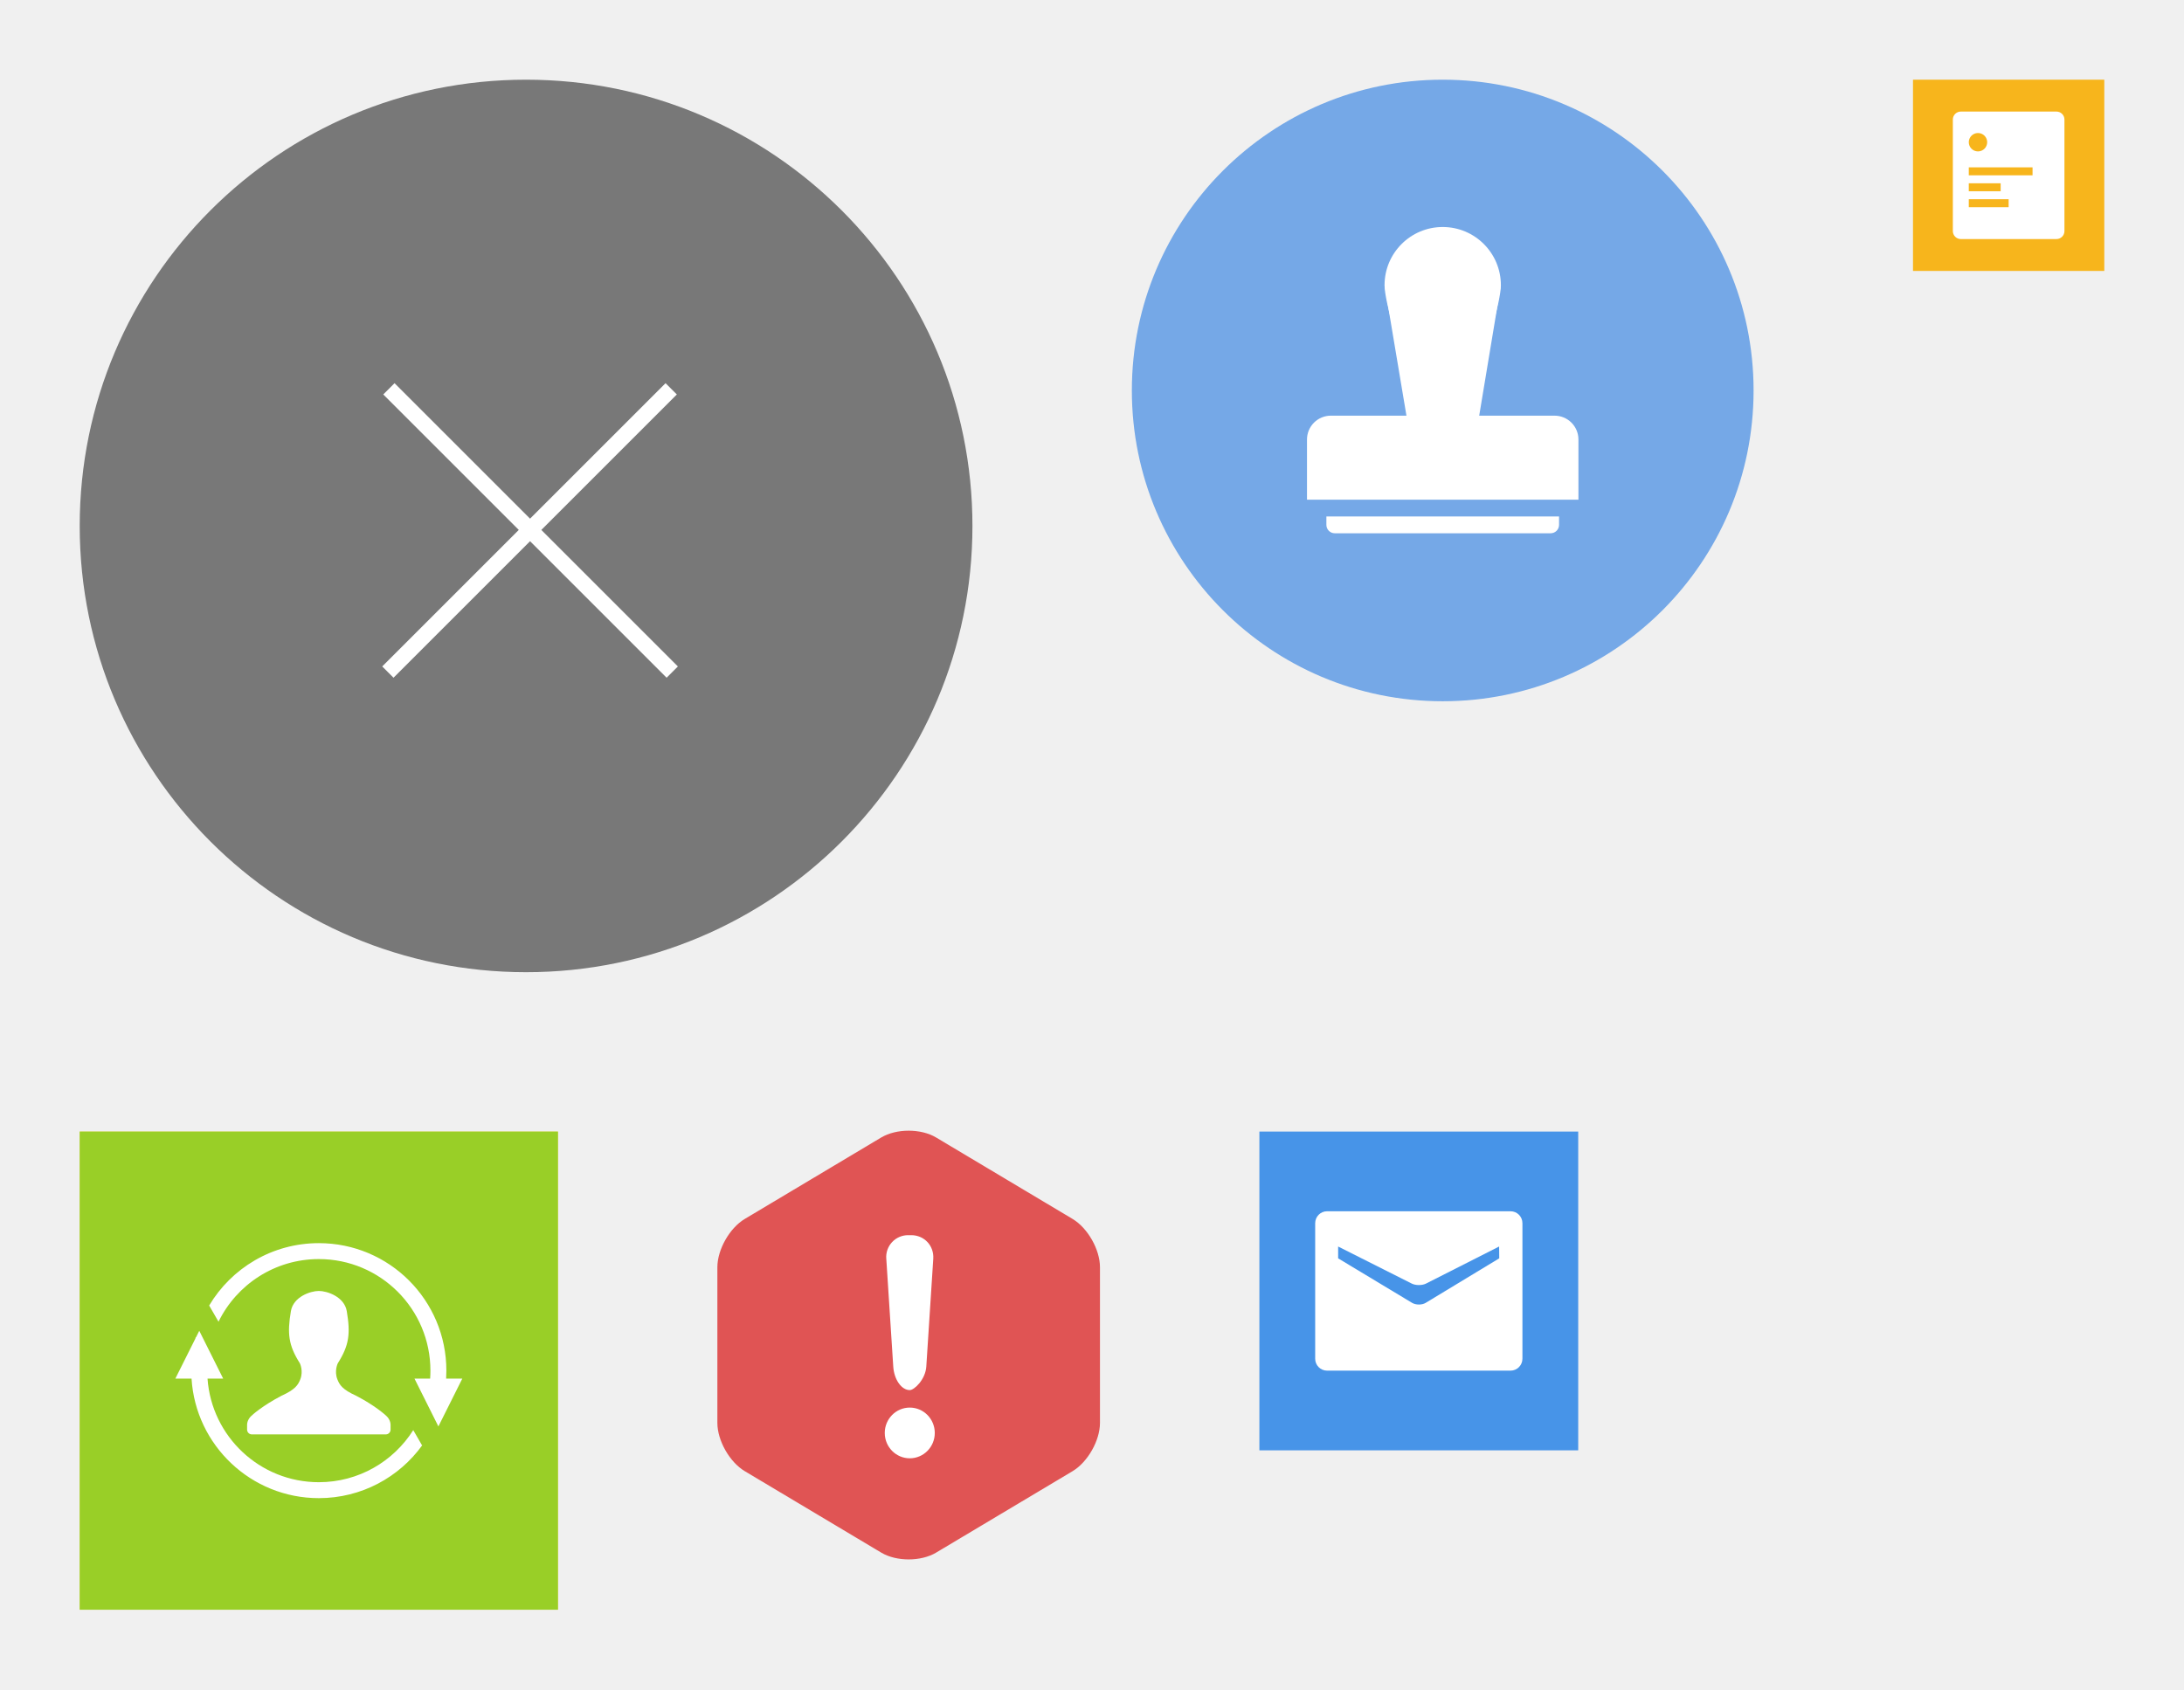
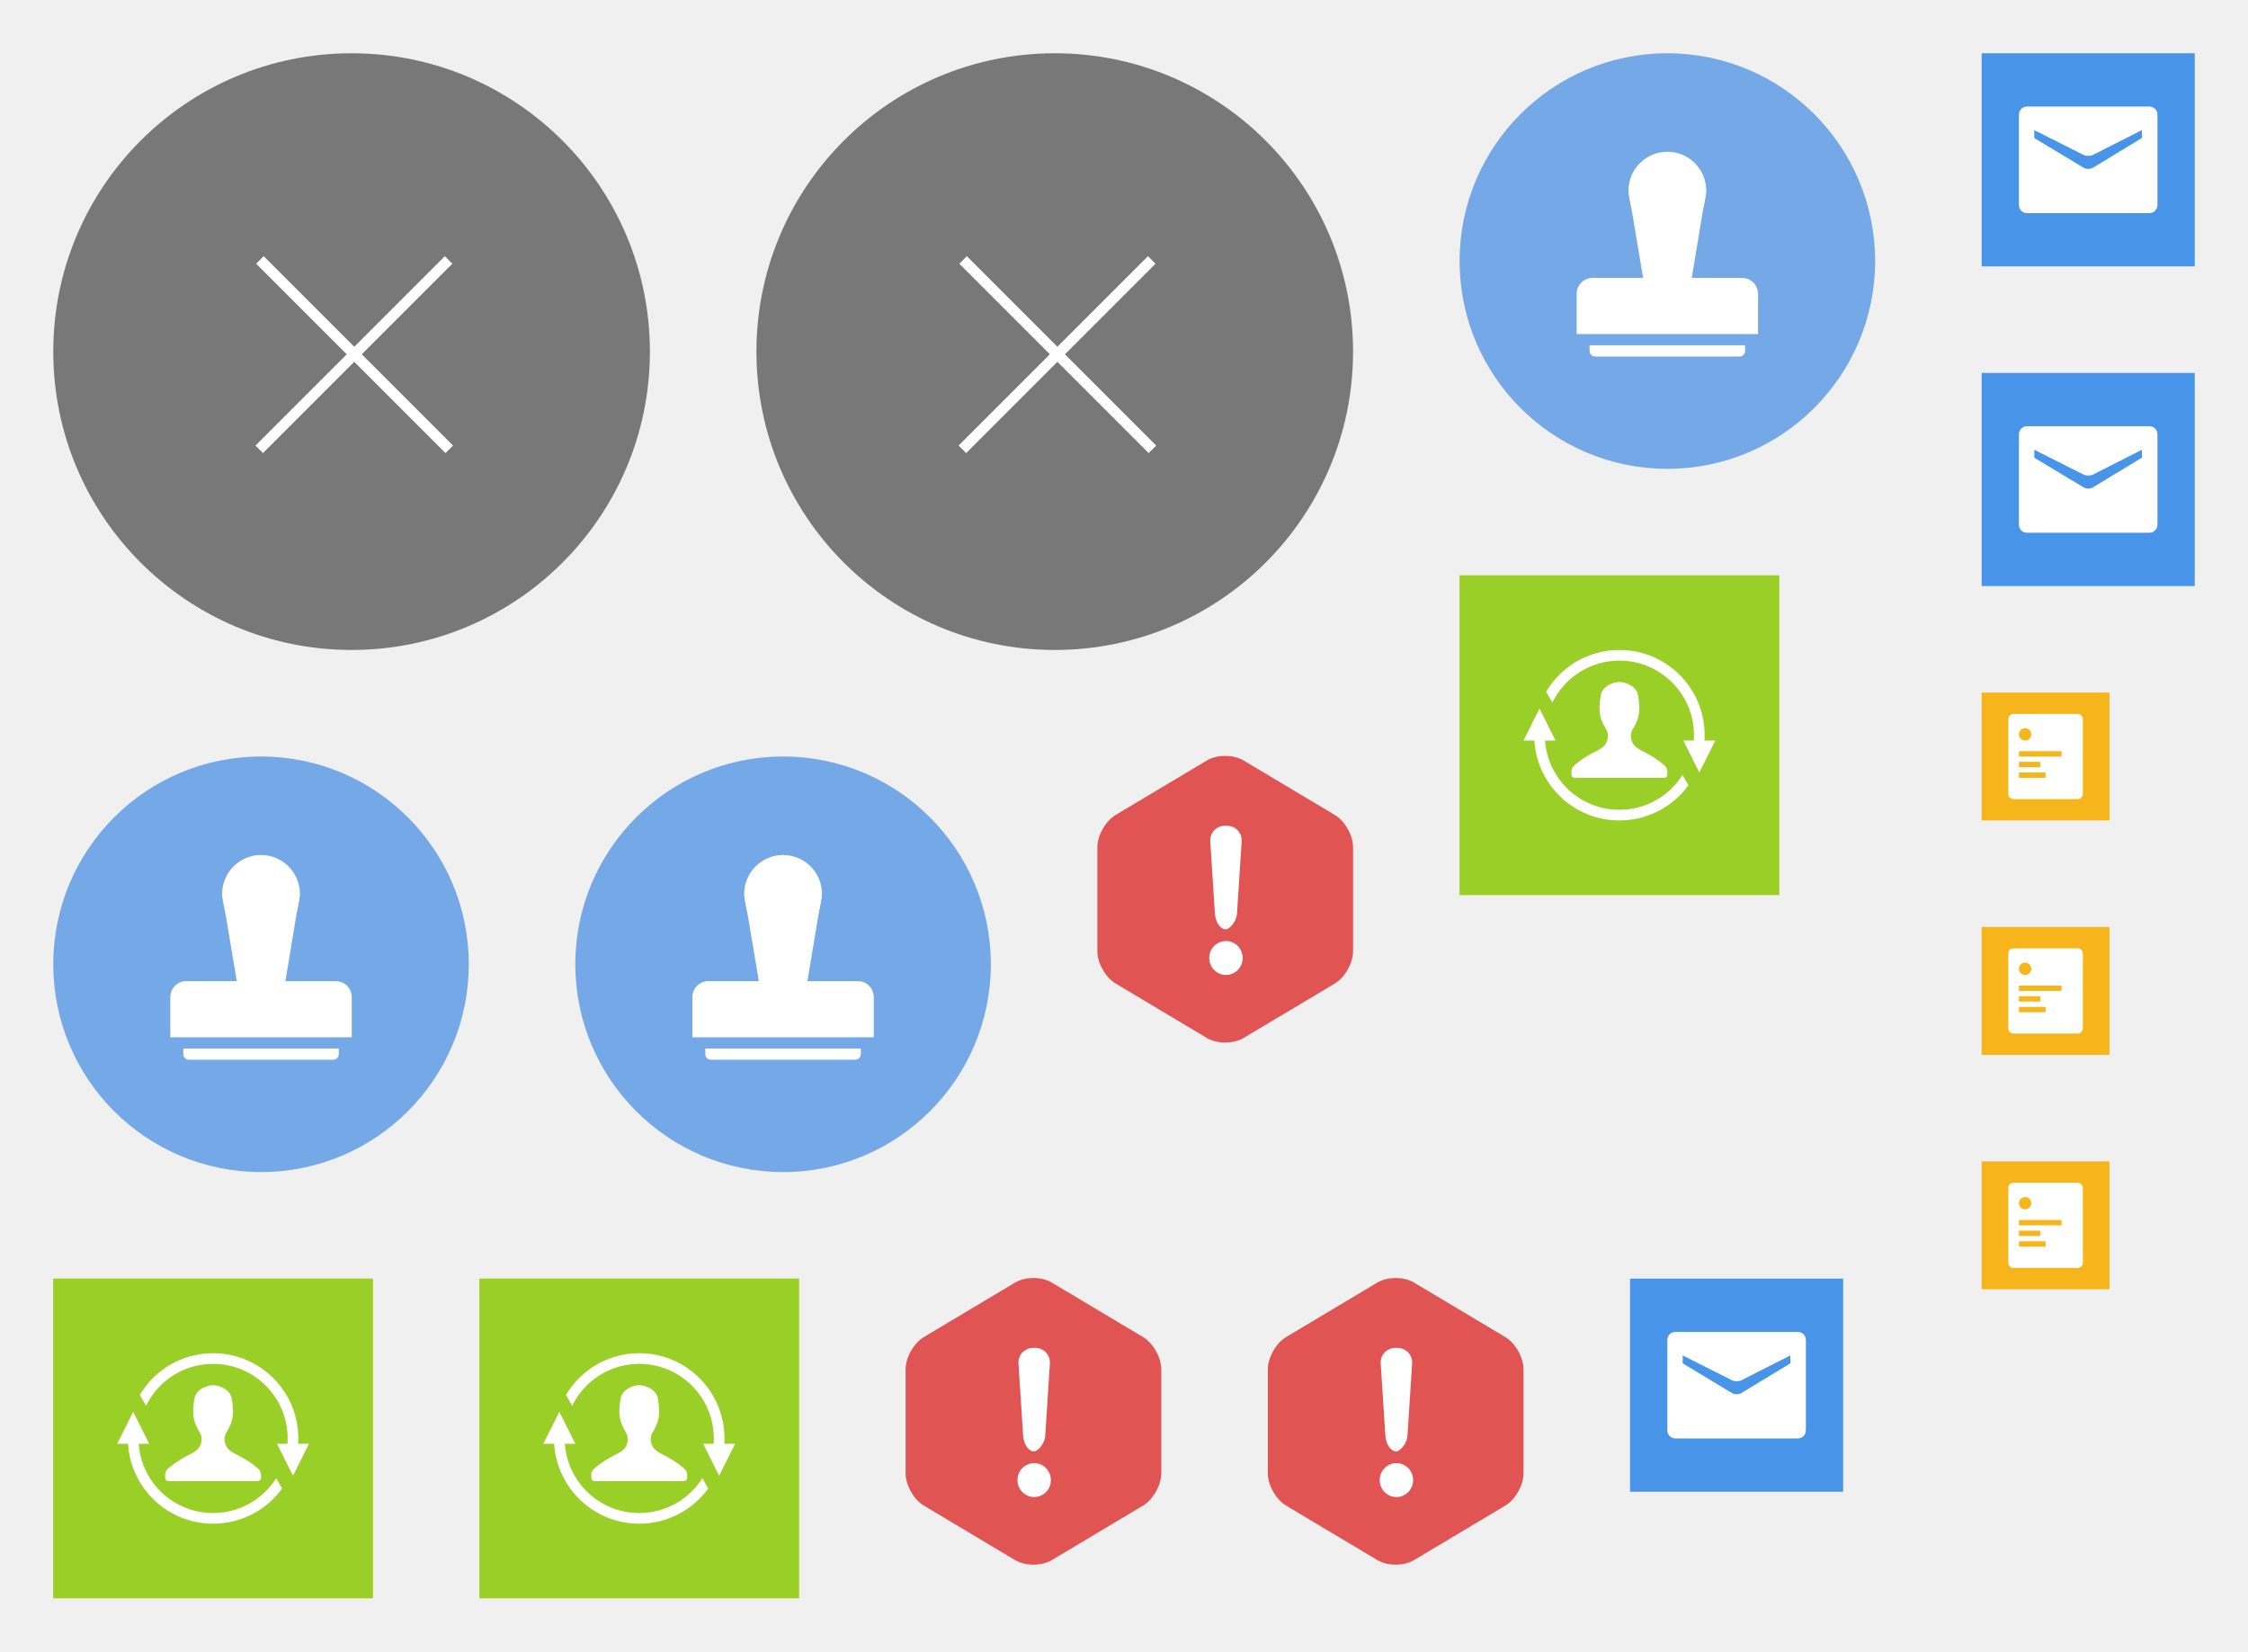
- <svg xmlns="http://www.w3.org/2000/svg" xmlns:xlink="http://www.w3.org/1999/xlink" width="274" height="212" viewBox="0 0 274 212">
-   <svg width="60" height="60" viewBox="-10 -10 60 60" id="svgIcon_AppExmail" x="148" y="132">
+ <svg xmlns="http://www.w3.org/2000/svg" xmlns:xlink="http://www.w3.org/1999/xlink" width="422" height="310">
+   <svg width="60" height="60" viewBox="-10 -10 60 60" x="362" y="60">
    <g fill="none" fill-rule="evenodd">
      <path fill="#4794E8" d="M0 0h40v40H0z" />
      <path d="M7 11.503C7 10.673 7.669 10 8.491 10H31.51c.823 0 1.491.665 1.491 1.503v16.994c0 .83-.669 1.503-1.491 1.503H8.49A1.492 1.492 0 0 1 7 28.497V11.503zm2.88 2.921v1.483l9.27 5.582c.48.288 1.249.287 1.723 0l9.218-5.582-.014-1.483-9.17 4.65c-.486.247-1.295.25-1.792 0l-9.235-4.65z" fill="#FFF" />
    </g>
  </svg>
-   <svg width="44" height="44" viewBox="-10 -10 44 44" id="svgIcon_AppPermissionWorknote" x="230">
+   <svg width="60" height="60" viewBox="-10 -10 60 60" x="296" y="230">
+     <g fill="none" fill-rule="evenodd">
+       <path fill="#4794E8" d="M0 0h40v40H0z" />
+       <path d="M7 11.503C7 10.673 7.669 10 8.491 10H31.51c.823 0 1.491.665 1.491 1.503v16.994c0 .83-.669 1.503-1.491 1.503H8.49A1.492 1.492 0 0 1 7 28.497V11.503zm2.88 2.921v1.483l9.27 5.582c.48.288 1.249.287 1.723 0l9.218-5.582-.014-1.483-9.17 4.65c-.486.247-1.295.25-1.792 0l-9.235-4.65z" fill="#FFF" />
+     </g>
+   </svg>
+   <svg width="60" height="60" viewBox="-10 -10 60 60" x="362">
+     <g fill="none" fill-rule="evenodd">
+       <path fill="#4794E8" d="M0 0h40v40H0z" />
+       <path d="M7 11.503C7 10.673 7.669 10 8.491 10H31.51c.823 0 1.491.665 1.491 1.503v16.994c0 .83-.669 1.503-1.491 1.503H8.49A1.492 1.492 0 0 1 7 28.497V11.503zm2.88 2.921v1.483l9.27 5.582c.48.288 1.249.287 1.723 0l9.218-5.582-.014-1.483-9.17 4.65c-.486.247-1.295.25-1.792 0l-9.235-4.65z" fill="#FFF" />
+     </g>
+   </svg>
+   <svg width="44" height="44" viewBox="-10 -10 44 44" x="362" y="208">
    <g fill="none" fill-rule="evenodd">
      <path fill="#F7B51C" d="M0 0h24v24H0z" />
      <path d="M5 5c0-.552.45-1 1.007-1h11.986C18.55 4 19 4.445 19 5v14c0 .552-.45 1-1.007 1H6.007A1.002 1.002 0 0 1 5 19V5z" fill="#FFF" />
      <rect fill="#F7B51C" x="7" y="6.692" width="2.308" height="2.308" rx="1.154" />
-       <path fill="#F7B51C" d="M7 11h8v1H7zM7 13h4v1H7zM7 15h5v1H7z" />
+       <path fill="#F7B51C" d="M7 11h8v1H7zm0 2h4v1H7zm0 2h5v1H7z" />
    </g>
  </svg>
-   <svg width="132" height="132" viewBox="-10 -10 132 132" id="svgIcon_CardClose">
+   <svg width="44" height="44" viewBox="-10 -10 44 44" x="362" y="164">
+     <g fill="none" fill-rule="evenodd">
+       <path fill="#F7B51C" d="M0 0h24v24H0z" />
+       <path d="M5 5c0-.552.45-1 1.007-1h11.986C18.55 4 19 4.445 19 5v14c0 .552-.45 1-1.007 1H6.007A1.002 1.002 0 0 1 5 19V5z" fill="#FFF" />
+       <rect fill="#F7B51C" x="7" y="6.692" width="2.308" height="2.308" rx="1.154" />
+       <path fill="#F7B51C" d="M7 11h8v1H7zm0 2h4v1H7zm0 2h5v1H7z" />
+     </g>
+   </svg>
+   <svg width="44" height="44" viewBox="-10 -10 44 44" x="362" y="120">
+     <g fill="none" fill-rule="evenodd">
+       <path fill="#F7B51C" d="M0 0h24v24H0z" />
+       <path d="M5 5c0-.552.45-1 1.007-1h11.986C18.55 4 19 4.445 19 5v14c0 .552-.45 1-1.007 1H6.007A1.002 1.002 0 0 1 5 19V5z" fill="#FFF" />
+       <rect fill="#F7B51C" x="7" y="6.692" width="2.308" height="2.308" rx="1.154" />
+       <path fill="#F7B51C" d="M7 11h8v1H7zm0 2h4v1H7zm0 2h5v1H7z" />
+     </g>
+   </svg>
+   <svg width="132" height="132" viewBox="-10 -10 132 132">
    <g fill="none" fill-rule="evenodd">
      <circle fill-opacity=".5" fill="#000" cx="56" cy="56" r="56" />
-       <g transform="translate(39 39)" stroke="#FFF" stroke-width="2" stroke-linecap="square">
-         <path d="M.5.5l34.132 34.132M34.5.5L.368 34.632" />
+       <path d="M39.5 39.5l34.132 34.132M73.5 39.5L39.368 73.632" stroke="#FFF" stroke-width="2" stroke-linecap="square" />
+     </g>
+   </svg>
+   <svg width="132" height="132" viewBox="-10 -10 132 132" x="132">
+     <g fill="none" fill-rule="evenodd">
+       <circle fill-opacity=".5" fill="#000" cx="56" cy="56" r="56" />
+       <path d="M39.5 39.5l34.132 34.132M73.5 39.5L39.368 73.632" stroke="#FFF" stroke-width="2" stroke-linecap="square" />
+     </g>
+   </svg>
+   <svg width="98" height="98" viewBox="-10 -10 98 98" y="132">
+     <g fill="none" fill-rule="evenodd">
+       <rect fill="#67A0E6" opacity=".9" width="78" height="78" rx="39" />
+       <g fill="#FFF">
+         <path d="M21.973 45.155a2.99 2.99 0 0 1 2.992-2.993h28.07a2.99 2.99 0 0 1 2.992 2.993v7.548H21.973v-7.548zm2.432 9.656h29.19v1.054c0 .582-.47 1.054-1.057 1.054H25.461a1.052 1.052 0 0 1-1.056-1.054v-1.054z" />
+         <path d="M39 50.109s7.297-20.295 7.297-24.325a7.297 7.297 0 0 0-14.594 0c0 4.03 7.297 24.324 7.297 24.324z" />
+         <path d="M31.703 25.784h14.594l-3.636 21.892h-7.286z" />
      </g>
    </g>
  </svg>
-   <svg width="98" height="98" viewBox="-10 -10 98 98" id="svgIcon_ClaimFeatureApproval" x="132">
+   <svg width="98" height="98" viewBox="-10 -10 98 98" x="264">
    <g fill="none" fill-rule="evenodd">
      <rect fill="#67A0E6" opacity=".9" width="78" height="78" rx="39" />
-       <g transform="translate(21.081 17.919)" fill="#FFF">
-         <path d="M.892 27.236a2.99 2.99 0 0 1 2.992-2.993h28.07a2.99 2.99 0 0 1 2.992 2.993v7.548H.892v-7.548zm2.432 9.656h29.19v1.054c0 .582-.47 1.054-1.057 1.054H4.38a1.052 1.052 0 0 1-1.056-1.054v-1.054z" />
-         <path d="M17.919 32.19s7.297-20.295 7.297-24.325a7.297 7.297 0 0 0-14.594 0c0 4.03 7.297 24.324 7.297 24.324z" />
-         <path d="M10.622 7.865h14.594L21.58 29.757h-7.286z" />
+       <g fill="#FFF">
+         <path d="M21.973 45.155a2.99 2.99 0 0 1 2.992-2.993h28.07a2.99 2.99 0 0 1 2.992 2.993v7.548H21.973v-7.548zm2.432 9.656h29.19v1.054c0 .582-.47 1.054-1.057 1.054H25.461a1.052 1.052 0 0 1-1.056-1.054v-1.054z" />
+         <path d="M39 50.109s7.297-20.295 7.297-24.325a7.297 7.297 0 0 0-14.594 0c0 4.03 7.297 24.324 7.297 24.324z" />
+         <path d="M31.703 25.784h14.594l-3.636 21.892h-7.286z" />
      </g>
    </g>
  </svg>
-   <svg width="68" height="74" viewBox="-10 -10 68 74" id="svgIcon_CorpAuthErr" x="80" y="132">
-     <g transform="translate(0 -1)" fill="none" fill-rule="evenodd">
-       <path d="M20.561 1.74c1.9-1.134 4.977-1.135 6.878 0L44.56 11.96C46.461 13.095 48 15.8 48 18.02v19.538c0 2.213-1.538 4.924-3.439 6.059L27.44 53.838c-1.9 1.134-4.977 1.135-6.878 0L3.44 43.617C1.539 42.483 0 39.777 0 37.558V18.02c0-2.212 1.538-4.924 3.439-6.058L20.56 1.739z" fill="#E05454" />
-       <path d="M21.19 16.953A2.74 2.74 0 0 1 23.955 14h.368c1.631 0 2.869 1.321 2.763 2.953l-.874 13.536c-.105 1.631-1.521 2.953-2.074 2.953 0 0-.349 0 0 0-1.04 0-1.967-1.321-2.072-2.953l-.874-13.536zM24.139 42C22.405 42 21 40.575 21 38.818s1.405-3.182 3.138-3.182c1.733 0 3.138 1.425 3.138 3.182S25.87 42 24.138 42z" fill="#FFF" />
+   <svg width="98" height="98" viewBox="-10 -10 98 98" x="98" y="132">
+     <g fill="none" fill-rule="evenodd">
+       <rect fill="#67A0E6" opacity=".9" width="78" height="78" rx="39" />
+       <g fill="#FFF">
+         <path d="M21.973 45.155a2.99 2.99 0 0 1 2.992-2.993h28.07a2.99 2.99 0 0 1 2.992 2.993v7.548H21.973v-7.548zm2.432 9.656h29.19v1.054c0 .582-.47 1.054-1.057 1.054H25.461a1.052 1.052 0 0 1-1.056-1.054v-1.054z" />
+         <path d="M39 50.109s7.297-20.295 7.297-24.325a7.297 7.297 0 0 0-14.594 0c0 4.03 7.297 24.324 7.297 24.324z" />
+         <path d="M31.703 25.784h14.594l-3.636 21.892h-7.286z" />
+       </g>
    </g>
  </svg>
-   <svg width="80" height="80" viewBox="-10 -10 80 80" id="svgIcon_Members" y="132">
+   <svg width="68" height="74" viewBox="-10 -10 68 74" x="196" y="132">
+     <g fill="none" fill-rule="evenodd">
+       <path d="M20.561.74c1.9-1.134 4.977-1.135 6.878 0L44.56 10.96C46.461 12.095 48 14.8 48 17.02v19.538c0 2.213-1.538 4.924-3.439 6.059L27.44 52.838c-1.9 1.134-4.977 1.135-6.878 0L3.44 42.617C1.539 41.483 0 38.777 0 36.558V17.02c0-2.212 1.538-4.924 3.439-6.058L20.56.739z" fill="#E05454" />
+       <path d="M21.19 15.953A2.74 2.74 0 0 1 23.955 13h.368c1.631 0 2.869 1.321 2.763 2.953l-.874 13.536c-.105 1.631-1.521 2.953-2.074 2.953 0 0-.349 0 0 0-1.04 0-1.967-1.321-2.072-2.953l-.874-13.536zM24.139 41C22.405 41 21 39.575 21 37.818s1.405-3.182 3.138-3.182c1.733 0 3.138 1.425 3.138 3.182S25.87 41 24.138 41z" fill="#FFF" />
+     </g>
+   </svg>
+   <svg width="68" height="74" viewBox="-10 -10 68 74" x="160" y="230">
+     <g fill="none" fill-rule="evenodd">
+       <path d="M20.561.74c1.9-1.134 4.977-1.135 6.878 0L44.56 10.96C46.461 12.095 48 14.8 48 17.02v19.538c0 2.213-1.538 4.924-3.439 6.059L27.44 52.838c-1.9 1.134-4.977 1.135-6.878 0L3.44 42.617C1.539 41.483 0 38.777 0 36.558V17.02c0-2.212 1.538-4.924 3.439-6.058L20.56.739z" fill="#E05454" />
+       <path d="M21.19 15.953A2.74 2.74 0 0 1 23.955 13h.368c1.631 0 2.869 1.321 2.763 2.953l-.874 13.536c-.105 1.631-1.521 2.953-2.074 2.953 0 0-.349 0 0 0-1.04 0-1.967-1.321-2.072-2.953l-.874-13.536zM24.139 41C22.405 41 21 39.575 21 37.818s1.405-3.182 3.138-3.182c1.733 0 3.138 1.425 3.138 3.182S25.87 41 24.138 41z" fill="#FFF" />
+     </g>
+   </svg>
+   <svg width="68" height="74" viewBox="-10 -10 68 74" x="228" y="230">
+     <g fill="none" fill-rule="evenodd">
+       <path d="M20.561.74c1.9-1.134 4.977-1.135 6.878 0L44.56 10.96C46.461 12.095 48 14.8 48 17.02v19.538c0 2.213-1.538 4.924-3.439 6.059L27.44 52.838c-1.9 1.134-4.977 1.135-6.878 0L3.44 42.617C1.539 41.483 0 38.777 0 36.558V17.02c0-2.212 1.538-4.924 3.439-6.058L20.56.739z" fill="#E05454" />
+       <path d="M21.19 15.953A2.74 2.74 0 0 1 23.955 13h.368c1.631 0 2.869 1.321 2.763 2.953l-.874 13.536c-.105 1.631-1.521 2.953-2.074 2.953 0 0-.349 0 0 0-1.04 0-1.967-1.321-2.072-2.953l-.874-13.536zM24.139 41C22.405 41 21 39.575 21 37.818s1.405-3.182 3.138-3.182c1.733 0 3.138 1.425 3.138 3.182S25.87 41 24.138 41z" fill="#FFF" />
+     </g>
+   </svg>
+   <svg width="80" height="80" viewBox="-10 -10 80 80" y="230">
    <defs>
-       <path id="fa" d="M0 0h60v60H0z" />
+       <path id="a" d="M0 0h60v60H0z" />
    </defs>
    <g fill="none" fill-rule="evenodd">
-       <mask id="fb" fill="#fff">
-         <use xlink:href="#fa" />
+       <mask id="b" fill="#fff">
+         <use xlink:href="#a" />
      </mask>
-       <use fill="#FC0" xlink:href="#fa" />
-       <use fill-opacity=".6" fill="#55D041" xlink:href="#fa" />
-       <path d="M30 38V20c1.045 0 3.2.724 3.505 2.534.476 2.816.303 4.29-1.125 6.542 0 0-.474.949-.052 2.02.276.702.626 1.272 2.367 2.061 2.342 1.224 3.63 2.369 3.853 2.599.222.23.317.467.317.467.075.147.135.4.135.564v.616c0 .33-.27.597-.597.597H30zm0 0h-8.403a.599.599 0 0 1-.597-.597v-.616c0-.164.06-.417.135-.564 0 0 .095-.237.317-.467.223-.23 1.51-1.375 3.853-2.599 1.741-.789 2.09-1.36 2.367-2.06.422-1.072-.052-2.021-.052-2.021-1.428-2.253-1.6-3.726-1.125-6.542C26.801 20.724 28.955 20 30 20v18z" fill="#FFF" mask="url(#fb)" />
-       <path d="M14.03 31H12l2.508-5.017.051-.192.025.042L15 25l3 6h-1.965c.513 7.265 6.57 13 13.965 13 4.988 0 9.366-2.608 11.846-6.535l1.1 1.906.04-.023C40.082 43.378 35.347 46 30 46c-8.5 0-15.453-6.63-15.97-15zm31.94 0H48l-3 6-3-6h1.965c.023-.33.035-.664.035-1 0-7.732-6.268-14-14-14-5.53 0-10.31 3.206-12.585 7.86l-1.173-2.032C19.032 17.14 24.149 14 30 14c8.837 0 16 7.163 16 16 0 .336-.01.67-.03 1z" fill="#FFF" fill-rule="nonzero" mask="url(#fb)" />
+       <use fill="#FC0" xlink:href="#a" />
+       <use fill-opacity=".6" fill="#55D041" xlink:href="#a" />
+       <path d="M30 38V20c1.045 0 3.2.724 3.505 2.534.476 2.816.303 4.29-1.125 6.542 0 0-.474.949-.052 2.02.276.702.626 1.272 2.367 2.061 2.342 1.224 3.63 2.369 3.853 2.599.222.23.317.467.317.467.075.147.135.4.135.564v.616c0 .33-.27.597-.597.597H30zm0 0h-8.403a.599.599 0 0 1-.597-.597v-.616c0-.164.06-.417.135-.564 0 0 .095-.237.317-.467.223-.23 1.51-1.375 3.853-2.599 1.741-.789 2.09-1.36 2.367-2.06.422-1.072-.052-2.021-.052-2.021-1.428-2.253-1.6-3.726-1.125-6.542C26.801 20.724 28.955 20 30 20v18z" fill="#FFF" mask="url(#b)" />
+       <path d="M14.03 31H12l2.508-5.017.051-.192.025.042L15 25l3 6h-1.965c.513 7.265 6.57 13 13.965 13 4.988 0 9.366-2.608 11.846-6.535l1.1 1.906.04-.023A15.974 15.974 0 0 1 30 46c-8.5 0-15.453-6.63-15.97-15zm31.94 0H48l-3 6-3-6h1.965c.023-.33.035-.664.035-1 0-7.732-6.268-14-14-14-5.53 0-10.31 3.206-12.585 7.86l-1.173-2.032C19.032 17.14 24.149 14 30 14c8.837 0 16 7.163 16 16 0 .336-.01.67-.03 1z" fill="#FFF" fill-rule="nonzero" mask="url(#b)" />
+     </g>
+   </svg>
+   <svg width="80" height="80" viewBox="-10 -10 80 80" x="264" y="98">
+     <defs>
+       <path id="c" d="M0 0h60v60H0z" />
+     </defs>
+     <g fill="none" fill-rule="evenodd">
+       <mask id="d" fill="#fff">
+         <use xlink:href="#c" />
+       </mask>
+       <use fill="#FC0" xlink:href="#c" />
+       <use fill-opacity=".6" fill="#55D041" xlink:href="#c" />
+       <path d="M30 38V20c1.045 0 3.2.724 3.505 2.534.476 2.816.303 4.29-1.125 6.542 0 0-.474.949-.052 2.02.276.702.626 1.272 2.367 2.061 2.342 1.224 3.63 2.369 3.853 2.599.222.23.317.467.317.467.075.147.135.4.135.564v.616c0 .33-.27.597-.597.597H30zm0 0h-8.403a.599.599 0 0 1-.597-.597v-.616c0-.164.06-.417.135-.564 0 0 .095-.237.317-.467.223-.23 1.51-1.375 3.853-2.599 1.741-.789 2.09-1.36 2.367-2.06.422-1.072-.052-2.021-.052-2.021-1.428-2.253-1.6-3.726-1.125-6.542C26.801 20.724 28.955 20 30 20v18z" fill="#FFF" mask="url(#d)" />
+       <path d="M14.03 31H12l2.508-5.017.051-.192.025.042L15 25l3 6h-1.965c.513 7.265 6.57 13 13.965 13 4.988 0 9.366-2.608 11.846-6.535l1.1 1.906.04-.023A15.974 15.974 0 0 1 30 46c-8.5 0-15.453-6.63-15.97-15zm31.94 0H48l-3 6-3-6h1.965c.023-.33.035-.664.035-1 0-7.732-6.268-14-14-14-5.53 0-10.31 3.206-12.585 7.86l-1.173-2.032C19.032 17.14 24.149 14 30 14c8.837 0 16 7.163 16 16 0 .336-.01.67-.03 1z" fill="#FFF" fill-rule="nonzero" mask="url(#d)" />
+     </g>
+   </svg>
+   <svg width="80" height="80" viewBox="-10 -10 80 80" x="80" y="230">
+     <defs>
+       <path id="e" d="M0 0h60v60H0z" />
+     </defs>
+     <g fill="none" fill-rule="evenodd">
+       <mask id="f" fill="#fff">
+         <use xlink:href="#e" />
+       </mask>
+       <use fill="#FC0" xlink:href="#e" />
+       <use fill-opacity=".6" fill="#55D041" xlink:href="#e" />
+       <path d="M30 38V20c1.045 0 3.2.724 3.505 2.534.476 2.816.303 4.29-1.125 6.542 0 0-.474.949-.052 2.02.276.702.626 1.272 2.367 2.061 2.342 1.224 3.63 2.369 3.853 2.599.222.23.317.467.317.467.075.147.135.4.135.564v.616c0 .33-.27.597-.597.597H30zm0 0h-8.403a.599.599 0 0 1-.597-.597v-.616c0-.164.06-.417.135-.564 0 0 .095-.237.317-.467.223-.23 1.51-1.375 3.853-2.599 1.741-.789 2.09-1.36 2.367-2.06.422-1.072-.052-2.021-.052-2.021-1.428-2.253-1.6-3.726-1.125-6.542C26.801 20.724 28.955 20 30 20v18z" fill="#FFF" mask="url(#f)" />
+       <path d="M14.03 31H12l2.508-5.017.051-.192.025.042L15 25l3 6h-1.965c.513 7.265 6.57 13 13.965 13 4.988 0 9.366-2.608 11.846-6.535l1.1 1.906.04-.023A15.974 15.974 0 0 1 30 46c-8.5 0-15.453-6.63-15.97-15zm31.94 0H48l-3 6-3-6h1.965c.023-.33.035-.664.035-1 0-7.732-6.268-14-14-14-5.53 0-10.31 3.206-12.585 7.86l-1.173-2.032C19.032 17.14 24.149 14 30 14c8.837 0 16 7.163 16 16 0 .336-.01.67-.03 1z" fill="#FFF" fill-rule="nonzero" mask="url(#f)" />
    </g>
  </svg>
</svg>
